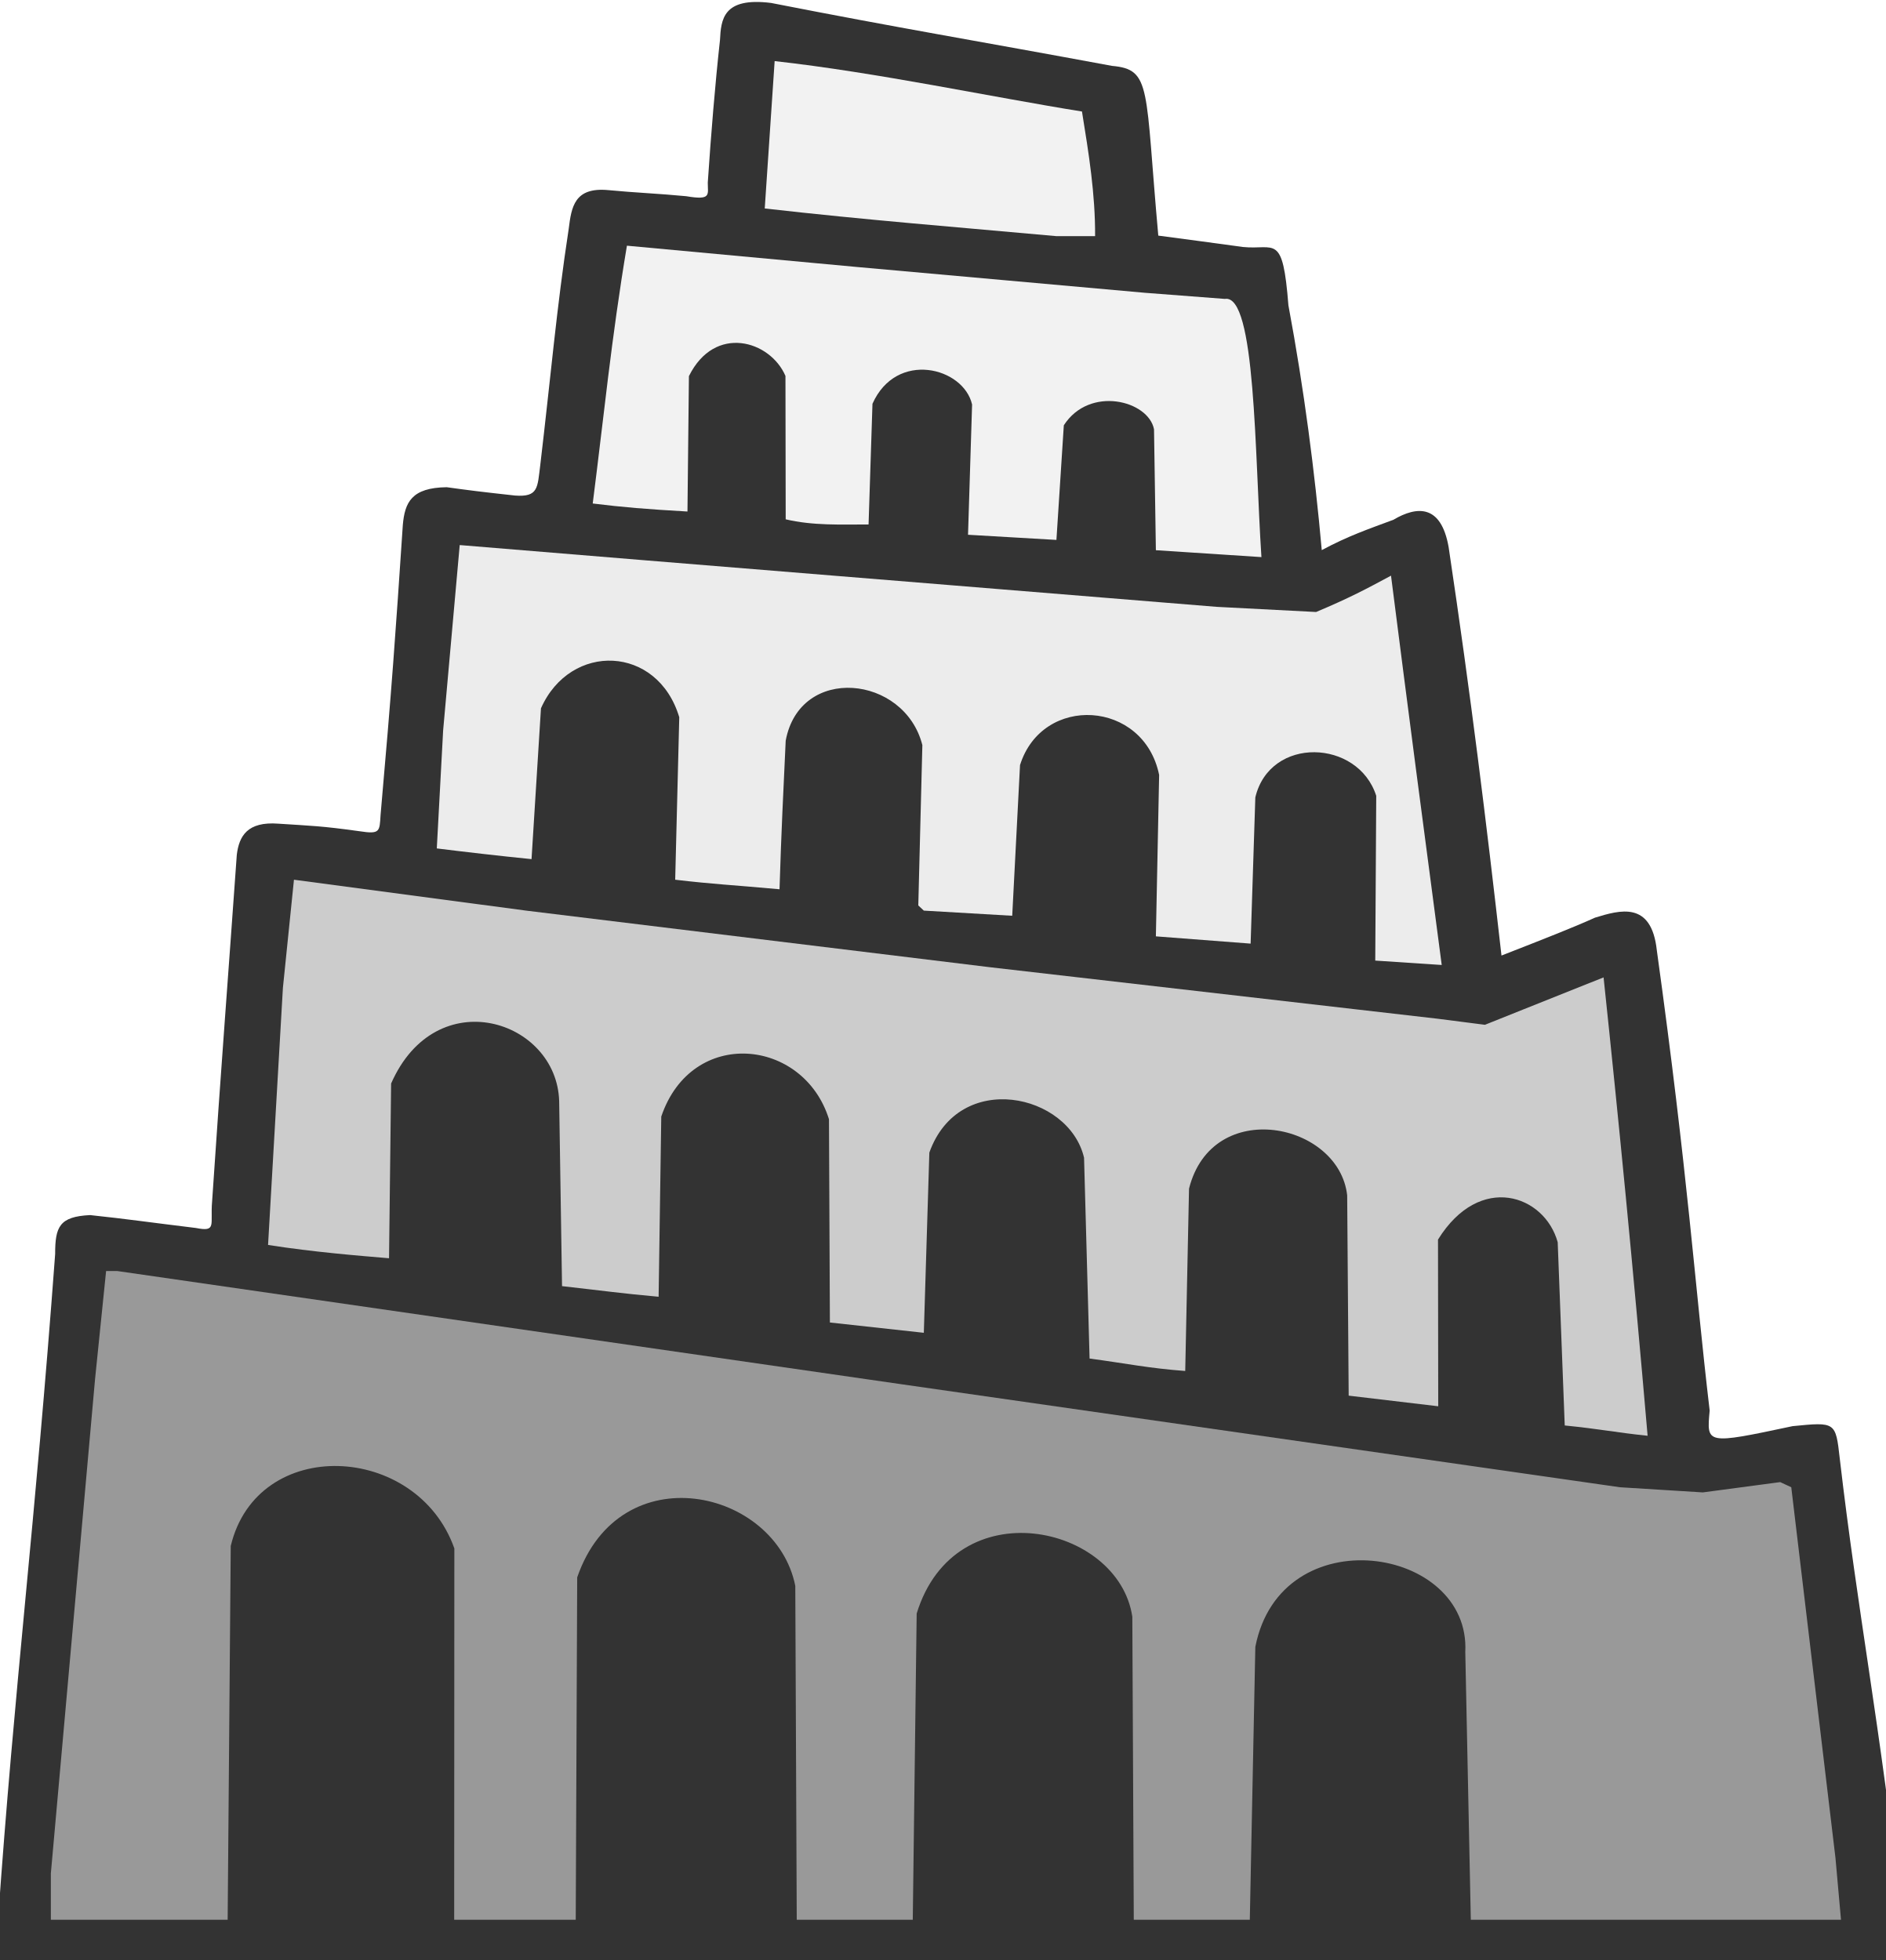
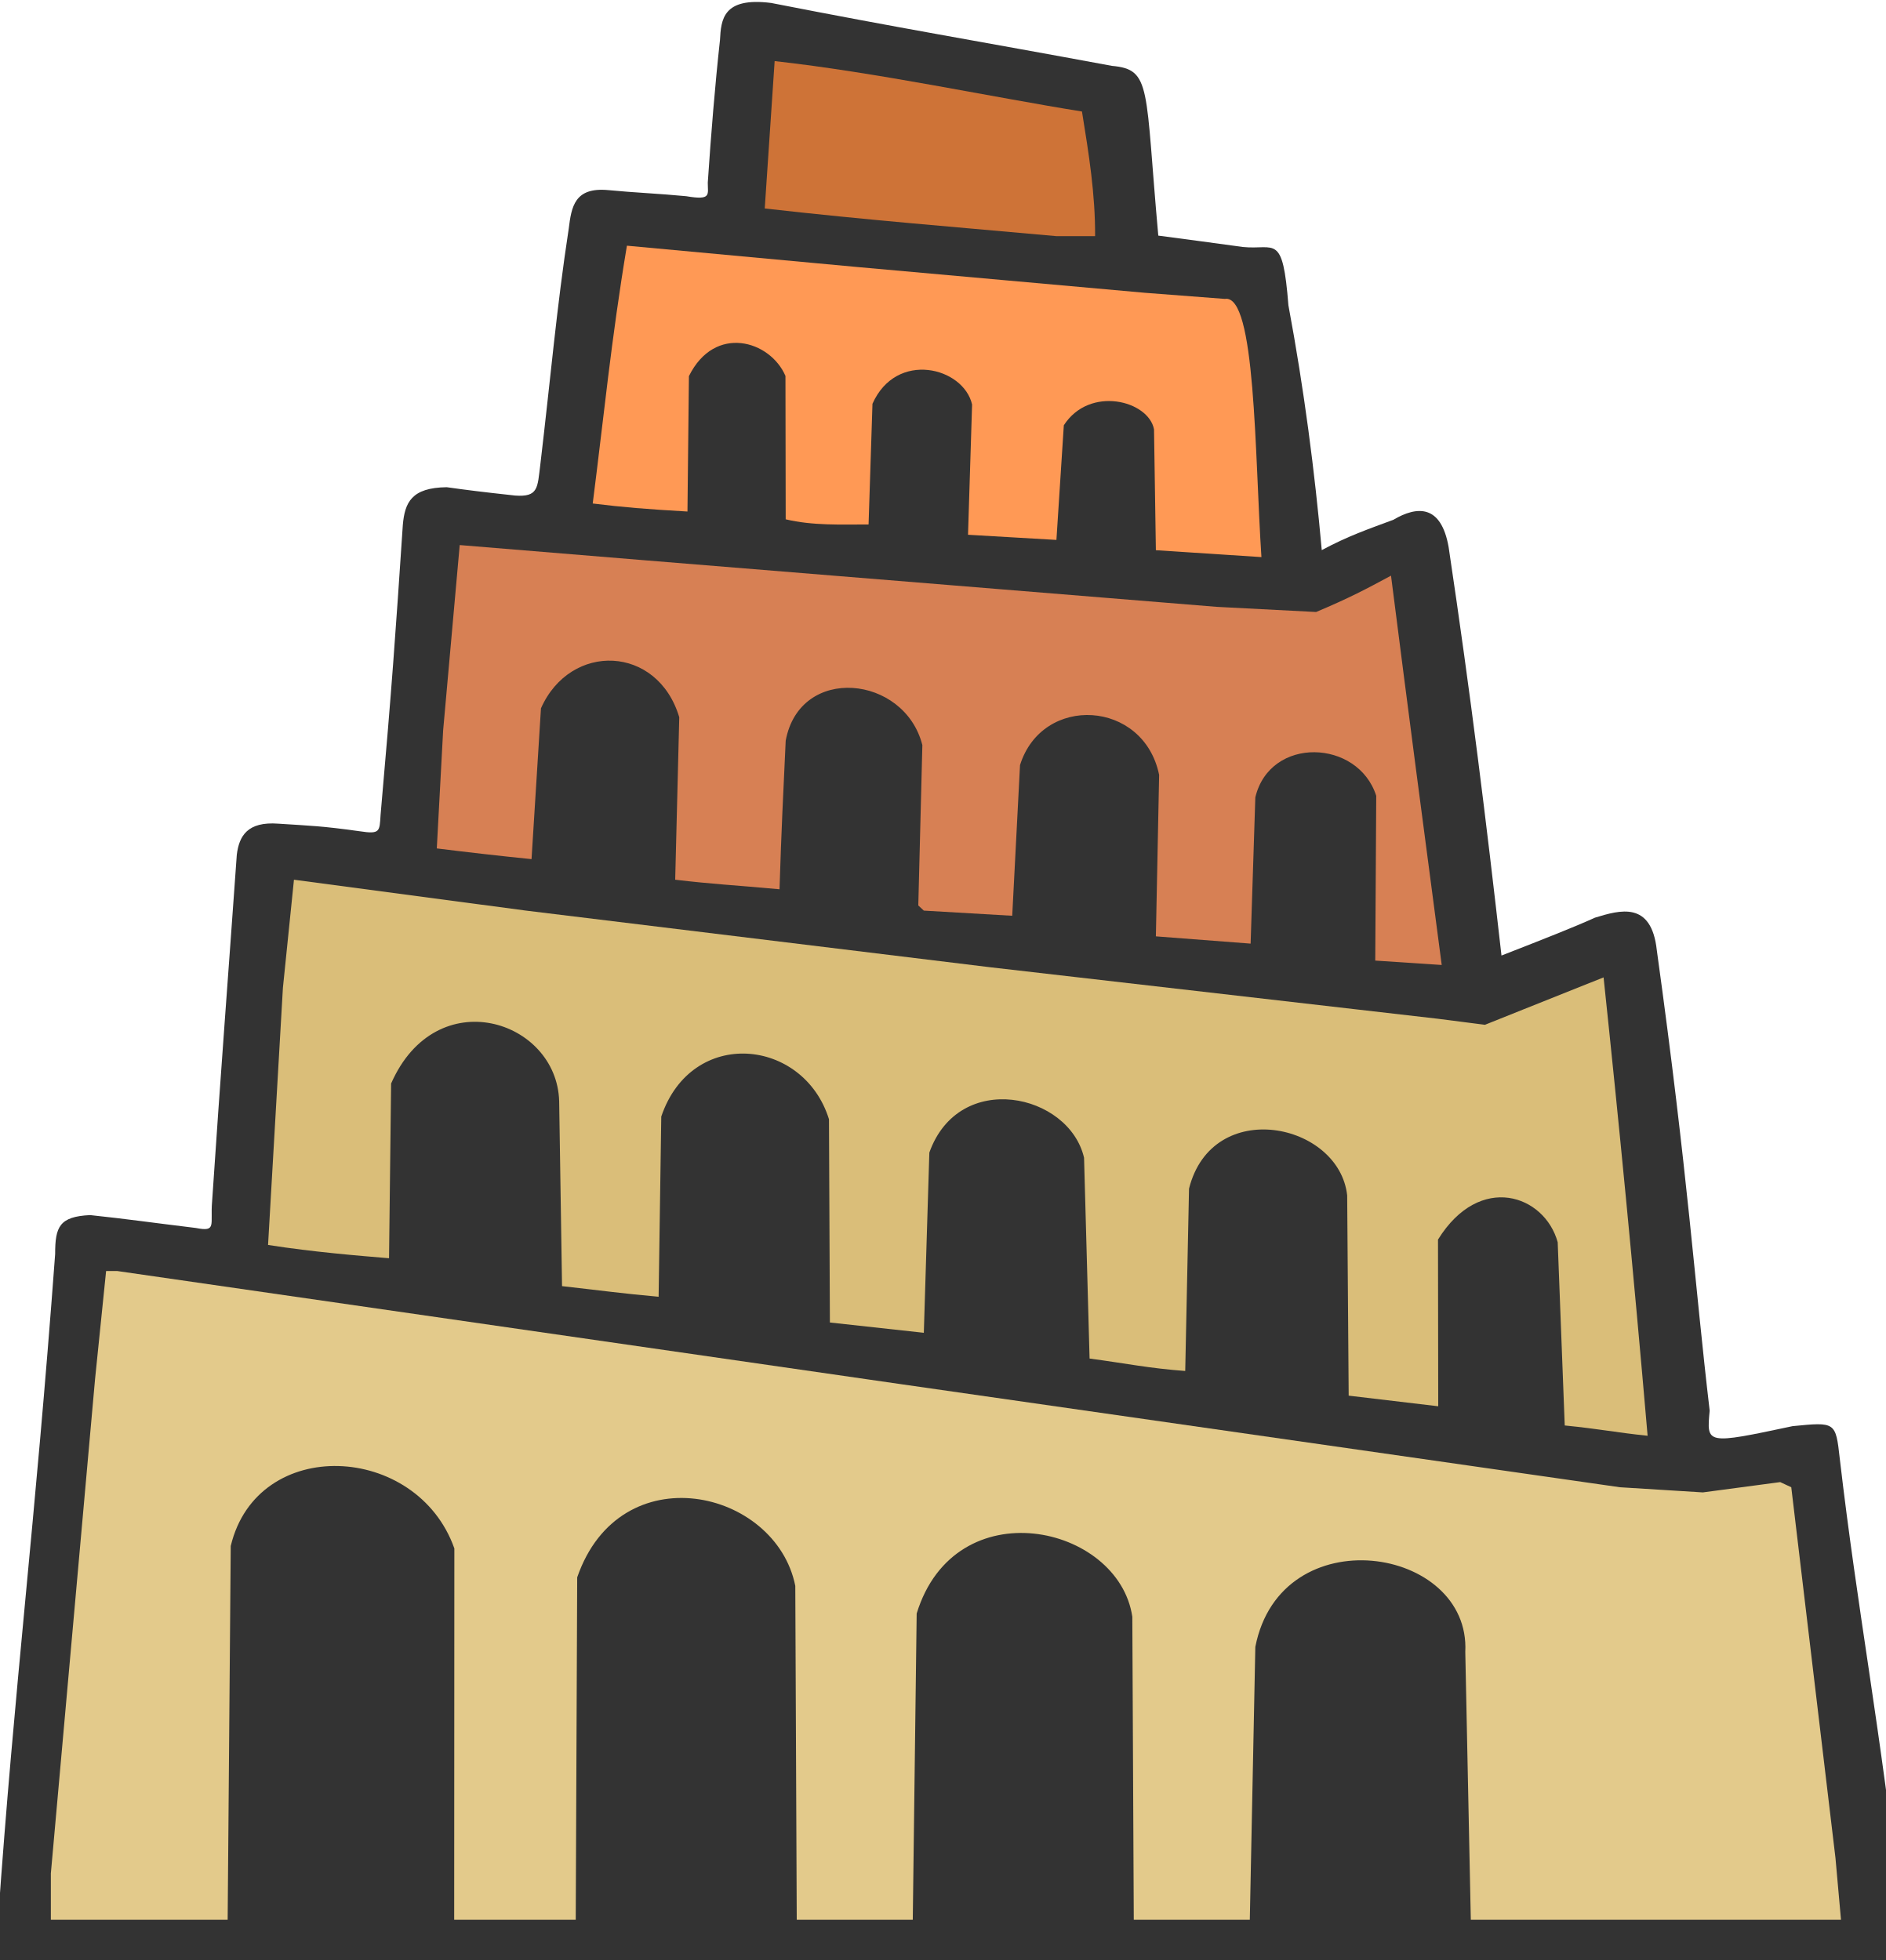
<svg xmlns="http://www.w3.org/2000/svg" version="1.1" width="378" height="393" id="svg167741" xml:space="preserve">
  <defs id="defs167745" />
  <g id="g180063" transform="matrix(1.107562,0,0,1.032343,-20.81782,-4.267285)">
    <path style="display:inline;opacity:1;fill:#333333;fill-opacity:1;stroke-width:8;stroke-linejoin:bevel;stroke-opacity:0.466" d="m 158.375,4.71 c 23.662,4.975 36.619,7.233 61.672,12.217 7.241,0.696 5.955,4.137 8.39,32.97 6.609,0.958 9.28,1.299 15.308,2.208 5.84,0.632 7.205,-2.823 8.243,11.334 2.851,16.373 4.77,32.374 6.035,47.542 4.783,-2.747 8.313,-4.036 12.953,-5.888 4.328,-2.734 8.647,-2.988 10.009,5.299 4.054,29.091 6.799,53.18 9.567,79.335 8.317,-3.484 13.18,-5.541 16.927,-7.359 4.517,-1.48 10.206,-3.293 11.186,6.329 5.689,44.047 6.825,64.477 9.567,89.417 -0.555,6.544 -0.73,6.609 15.013,3.017 7.775,-0.82 7.788,-0.855 8.537,6.329 3.233,29.802 7.231,51.122 11.222,89.042 0.68,5.502 0.153,9.926 -6.684,10.285 -102.674,-1.392 -200.509,-1.241 -332.916,-0.122 -6.059,-0.29 -4.868,-1.951 -5.004,-8.979 3.042,-46.699 6.727,-76.929 10.377,-129.968 -0.004,-5.313 0.758,-7.292 6.329,-7.58 6.734,0.763 10.754,1.411 19.135,2.502 3.85,0.813 2.577,-0.612 2.944,-5.152 1.567,-25.199 3.026,-45.457 4.47,-67.339 0.415,-3.623 1.907,-6.493 7.526,-6.035 6.016,0.427 7.645,0.415 14.719,1.472 3.704,0.614 3.59,0.044 3.775,-3.141 2.047,-24.862 2.703,-35.066 4.026,-56.323 0.354,-4.399 1.572,-7.273 7.948,-7.359 3.862,0.576 6.092,0.884 12.364,1.619 4.246,0.342 4.047,-1.536 4.563,-5.888 1.908,-17.228 2.957,-30.562 5.152,-45.923 0.5,-4.235 1.006,-8.148 7.212,-7.507 4.485,0.472 9.237,0.678 14.057,1.178 4.644,0.851 3.882,-0.326 3.901,-2.649 0.585,-9.38 1.327,-19.113 2.208,-27.672 0.196,-3.953 0.488,-8.402 9.273,-7.212 z" id="path168596" />
-     <path d="m 38,251 -2,21 -8,96 v 9 h 32 l 0.558,-72.589 c 4.793,-21.527 33.7,-20.049 40.472,0.472 L 101,377 h 22 l 0.264,-66.498 c 7.757,-24.069 35.943,-17.184 39.472,1.645 L 163,377 h 21 l 0.706,-59.472 c 6.943,-24.271 36.532,-17.345 39.03,0.619 L 224,377 h 21 l 1,-53 c 4.614,-25.323 38.999,-19.602 38,1 l 1,52 h 67 l -1,-12 -6,-54 -2,-18 -2,-1 -14,2 -15,-1 L 182,273 40,251 Z" id="path168074" style="fill:#999999;fill-opacity:1" />
-     <path d="m 72,175 -2,21 -2.688,49.937 c 8.215,1.388 16.499,2.096 21.896,2.584 l 0.376,-33.937 C 97.746,194.648 119.572,202.236 120,218 l 0.52,35.937 C 127.964,254.835 131.212,255.342 138,256 l 0.48,-35 c 5.53,-17.494 25.791,-15.246 30.353,0.52 L 169,261 l 17,2 1,-35 c 5.364,-16.164 25.288,-11.509 28,1 l 1,39 c 6.687,0.963 10.773,1.896 17.312,2.416 L 234,235 c 4.204,-17.929 27.169,-12.836 28.624,1.312 l 0.271,38.896 16.208,2.063 -0.041,-32.376 c 7.573,-13.108 19.31,-8.678 21.665,0.52 L 302,281 c 6.384,0.682 9.211,1.356 15,2 -2.645,-32.912 -5.181,-60.727 -7.97,-89.03 l -14.563,6.238 -6.909,2.97 L 279,202 198,192 114,181 Z" id="path168018" style="fill:#cccccc;fill-opacity:1" />
-     <path d="m 102,110 -3,36 -1.147,22.92 C 102.559,169.557 109.436,170.406 115,171 l 1.706,-29.294 c 5.34,-12.903 21.12,-12.309 25.03,1.736 L 141,175 c 7.039,0.89 9.985,0.983 18.883,1.853 C 160.202,165.694 160.579,157.672 161,148 c 2.554,-14.849 21.519,-12.771 24.736,0.853 L 185,180 l 1,1 16,1 1.411,-29.264 c 4.04,-13.817 22.402,-12.681 25.178,1.909 L 228,186 245.147,187.411 246,159 c 2.663,-11.954 18.602,-11.315 21.883,-0.294 l -0.178,32 12.03,0.853 c -3.141,-25.427 -6.219,-50.664 -9.178,-75.619 C 266.145,118.497 263.031,120.279 257,123 l -18,-1 -103,-9 z" id="path167980" style="fill:#ececec;fill-opacity:1" />
-     <path d="m 132.264,51.853 c -2.826,18.067 -4.203,33.429 -6.19,50.074 5.309,0.714 9.892,1.117 17.147,1.558 l 0.264,-26.294 c 4.677,-10.153 14.714,-6.922 17.472,-0.043 L 161,105 c 4.944,1.25 9.95,1 15,1 l 0.706,-23.442 c 4.329,-10.438 16.496,-7.104 18.03,0.147 L 194,108 l 16,1 1.338,-22.264 c 4.671,-7.769 15.331,-4.796 16.325,0.779 L 228,111 l 19.104,1.338 C 245.88,92.467 246.095,61.156 240.485,62.19 L 226,61 174,56 Z" id="path167926" style="fill:#f2f2f2;fill-opacity:1" />
-     <path d="m 159,16 -1.792,28.624 C 175.649,46.877 192.308,48.274 210,50 h 7 C 217.036,41.793 215.87,34.051 214.624,25.792 198.83,23.094 177.4,18.186 159,16 Z" id="path167900" style="fill:#f2f2f2;fill-opacity:1" />
+     <path d="m 38,251 -2,21 -8,96 v 9 h 32 l 0.558,-72.589 c 4.793,-21.527 33.7,-20.049 40.472,0.472 L 101,377 h 22 l 0.264,-66.498 c 7.757,-24.069 35.943,-17.184 39.472,1.645 L 163,377 h 21 l 0.706,-59.472 c 6.943,-24.271 36.532,-17.345 39.03,0.619 L 224,377 h 21 l 1,-53 c 4.614,-25.323 38.999,-19.602 38,1 l 1,52 h 67 l -1,-12 -6,-54 -2,-18 -2,-1 -14,2 -15,-1 L 182,273 40,251 Z" id="path168074" style="fill:#e3ca8b;fill-opacity:1" />
+     <path d="m 72,175 -2,21 -2.688,49.937 c 8.215,1.388 16.499,2.096 21.896,2.584 l 0.376,-33.937 C 97.746,194.648 119.572,202.236 120,218 l 0.52,35.937 C 127.964,254.835 131.212,255.342 138,256 l 0.48,-35 c 5.53,-17.494 25.791,-15.246 30.353,0.52 L 169,261 l 17,2 1,-35 c 5.364,-16.164 25.288,-11.509 28,1 l 1,39 c 6.687,0.963 10.773,1.896 17.312,2.416 L 234,235 c 4.204,-17.929 27.169,-12.836 28.624,1.312 l 0.271,38.896 16.208,2.063 -0.041,-32.376 c 7.573,-13.108 19.31,-8.678 21.665,0.52 L 302,281 c 6.384,0.682 9.211,1.356 15,2 -2.645,-32.912 -5.181,-60.727 -7.97,-89.03 l -14.563,6.238 -6.909,2.97 L 279,202 198,192 114,181 Z" id="path168018" style="fill:#dabe79;fill-opacity:1" />
+     <path d="m 102,110 -3,36 -1.147,22.92 C 102.559,169.557 109.436,170.406 115,171 l 1.706,-29.294 c 5.34,-12.903 21.12,-12.309 25.03,1.736 L 141,175 c 7.039,0.89 9.985,0.983 18.883,1.853 C 160.202,165.694 160.579,157.672 161,148 c 2.554,-14.849 21.519,-12.771 24.736,0.853 L 185,180 l 1,1 16,1 1.411,-29.264 c 4.04,-13.817 22.402,-12.681 25.178,1.909 L 228,186 245.147,187.411 246,159 c 2.663,-11.954 18.602,-11.315 21.883,-0.294 l -0.178,32 12.03,0.853 c -3.141,-25.427 -6.219,-50.664 -9.178,-75.619 C 266.145,118.497 263.031,120.279 257,123 l -18,-1 -103,-9 z" id="path167980" style="fill:#d78054;fill-opacity:1" />
+     <path d="m 132.264,51.853 c -2.826,18.067 -4.203,33.429 -6.19,50.074 5.309,0.714 9.892,1.117 17.147,1.558 l 0.264,-26.294 c 4.677,-10.153 14.714,-6.922 17.472,-0.043 L 161,105 c 4.944,1.25 9.95,1 15,1 l 0.706,-23.442 c 4.329,-10.438 16.496,-7.104 18.03,0.147 L 194,108 l 16,1 1.338,-22.264 c 4.671,-7.769 15.331,-4.796 16.325,0.779 L 228,111 l 19.104,1.338 C 245.88,92.467 246.095,61.156 240.485,62.19 L 226,61 174,56 Z" id="path167926" style="fill:#ff9955;fill-opacity:1" />
+     <path d="m 159,16 -1.792,28.624 C 175.649,46.877 192.308,48.274 210,50 h 7 C 217.036,41.793 215.87,34.051 214.624,25.792 198.83,23.094 177.4,18.186 159,16 Z" id="path167900" style="fill:#ce7337;fill-opacity:1" />
  </g>
</svg>
